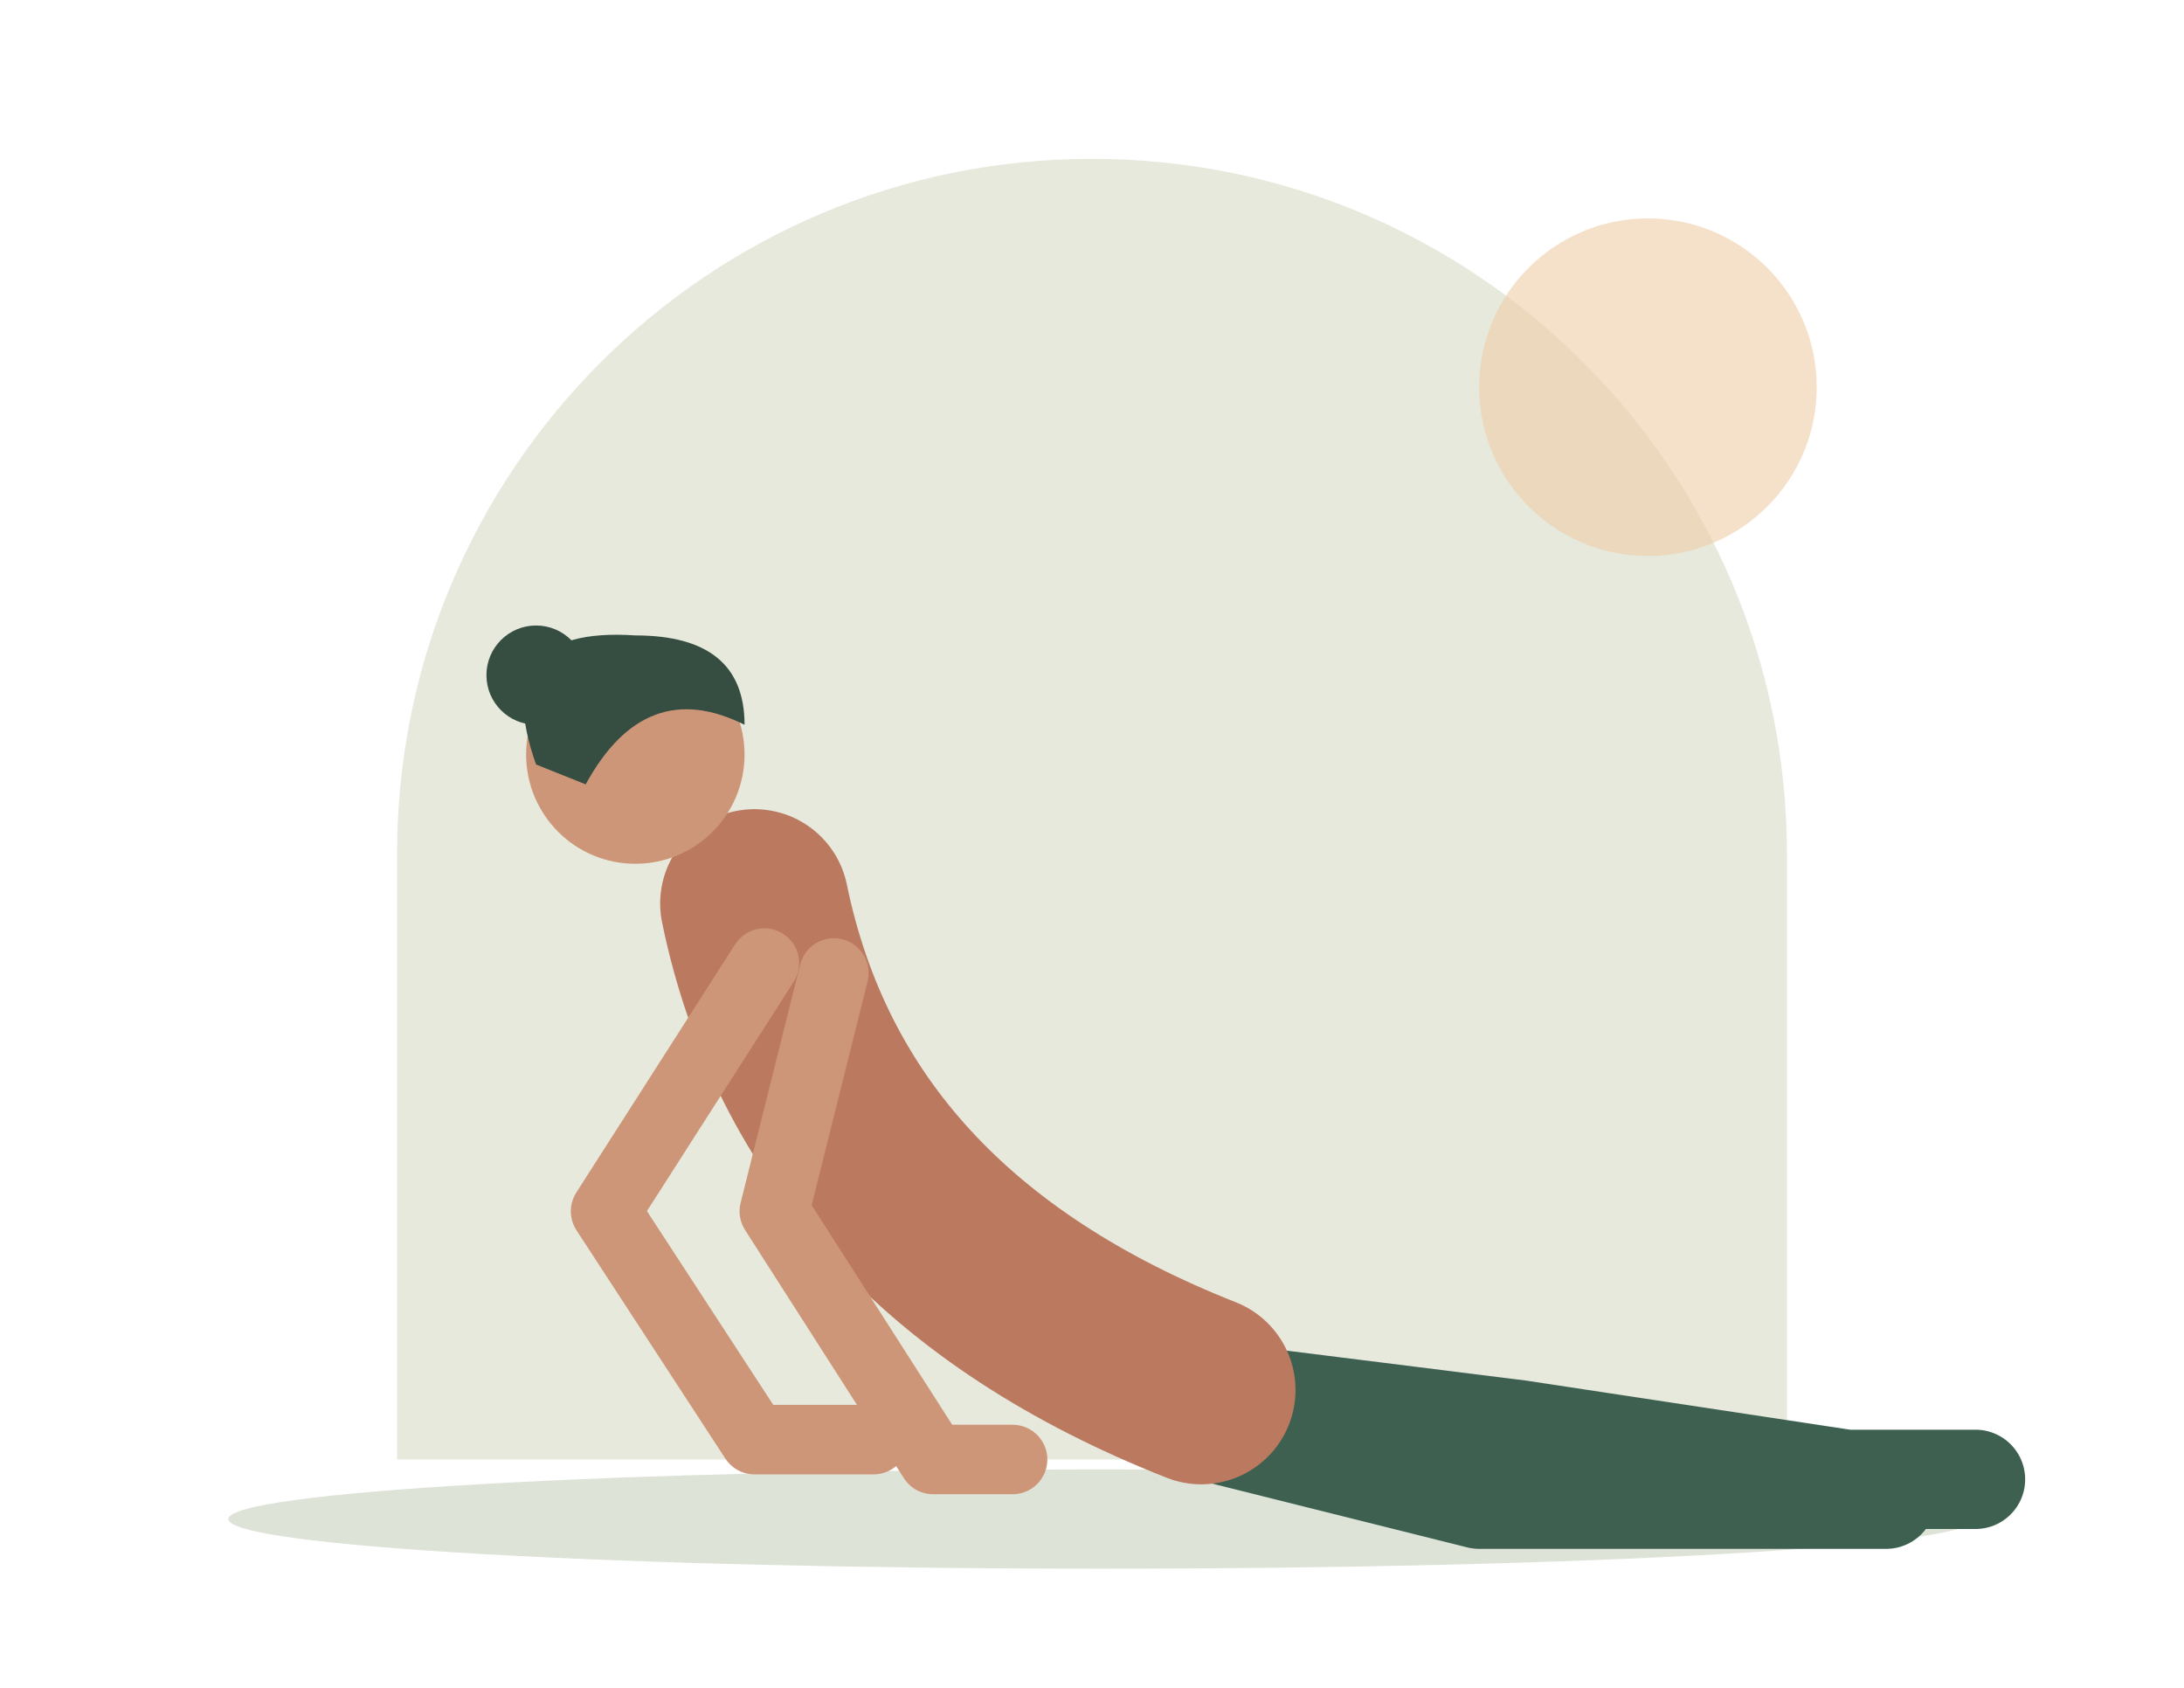
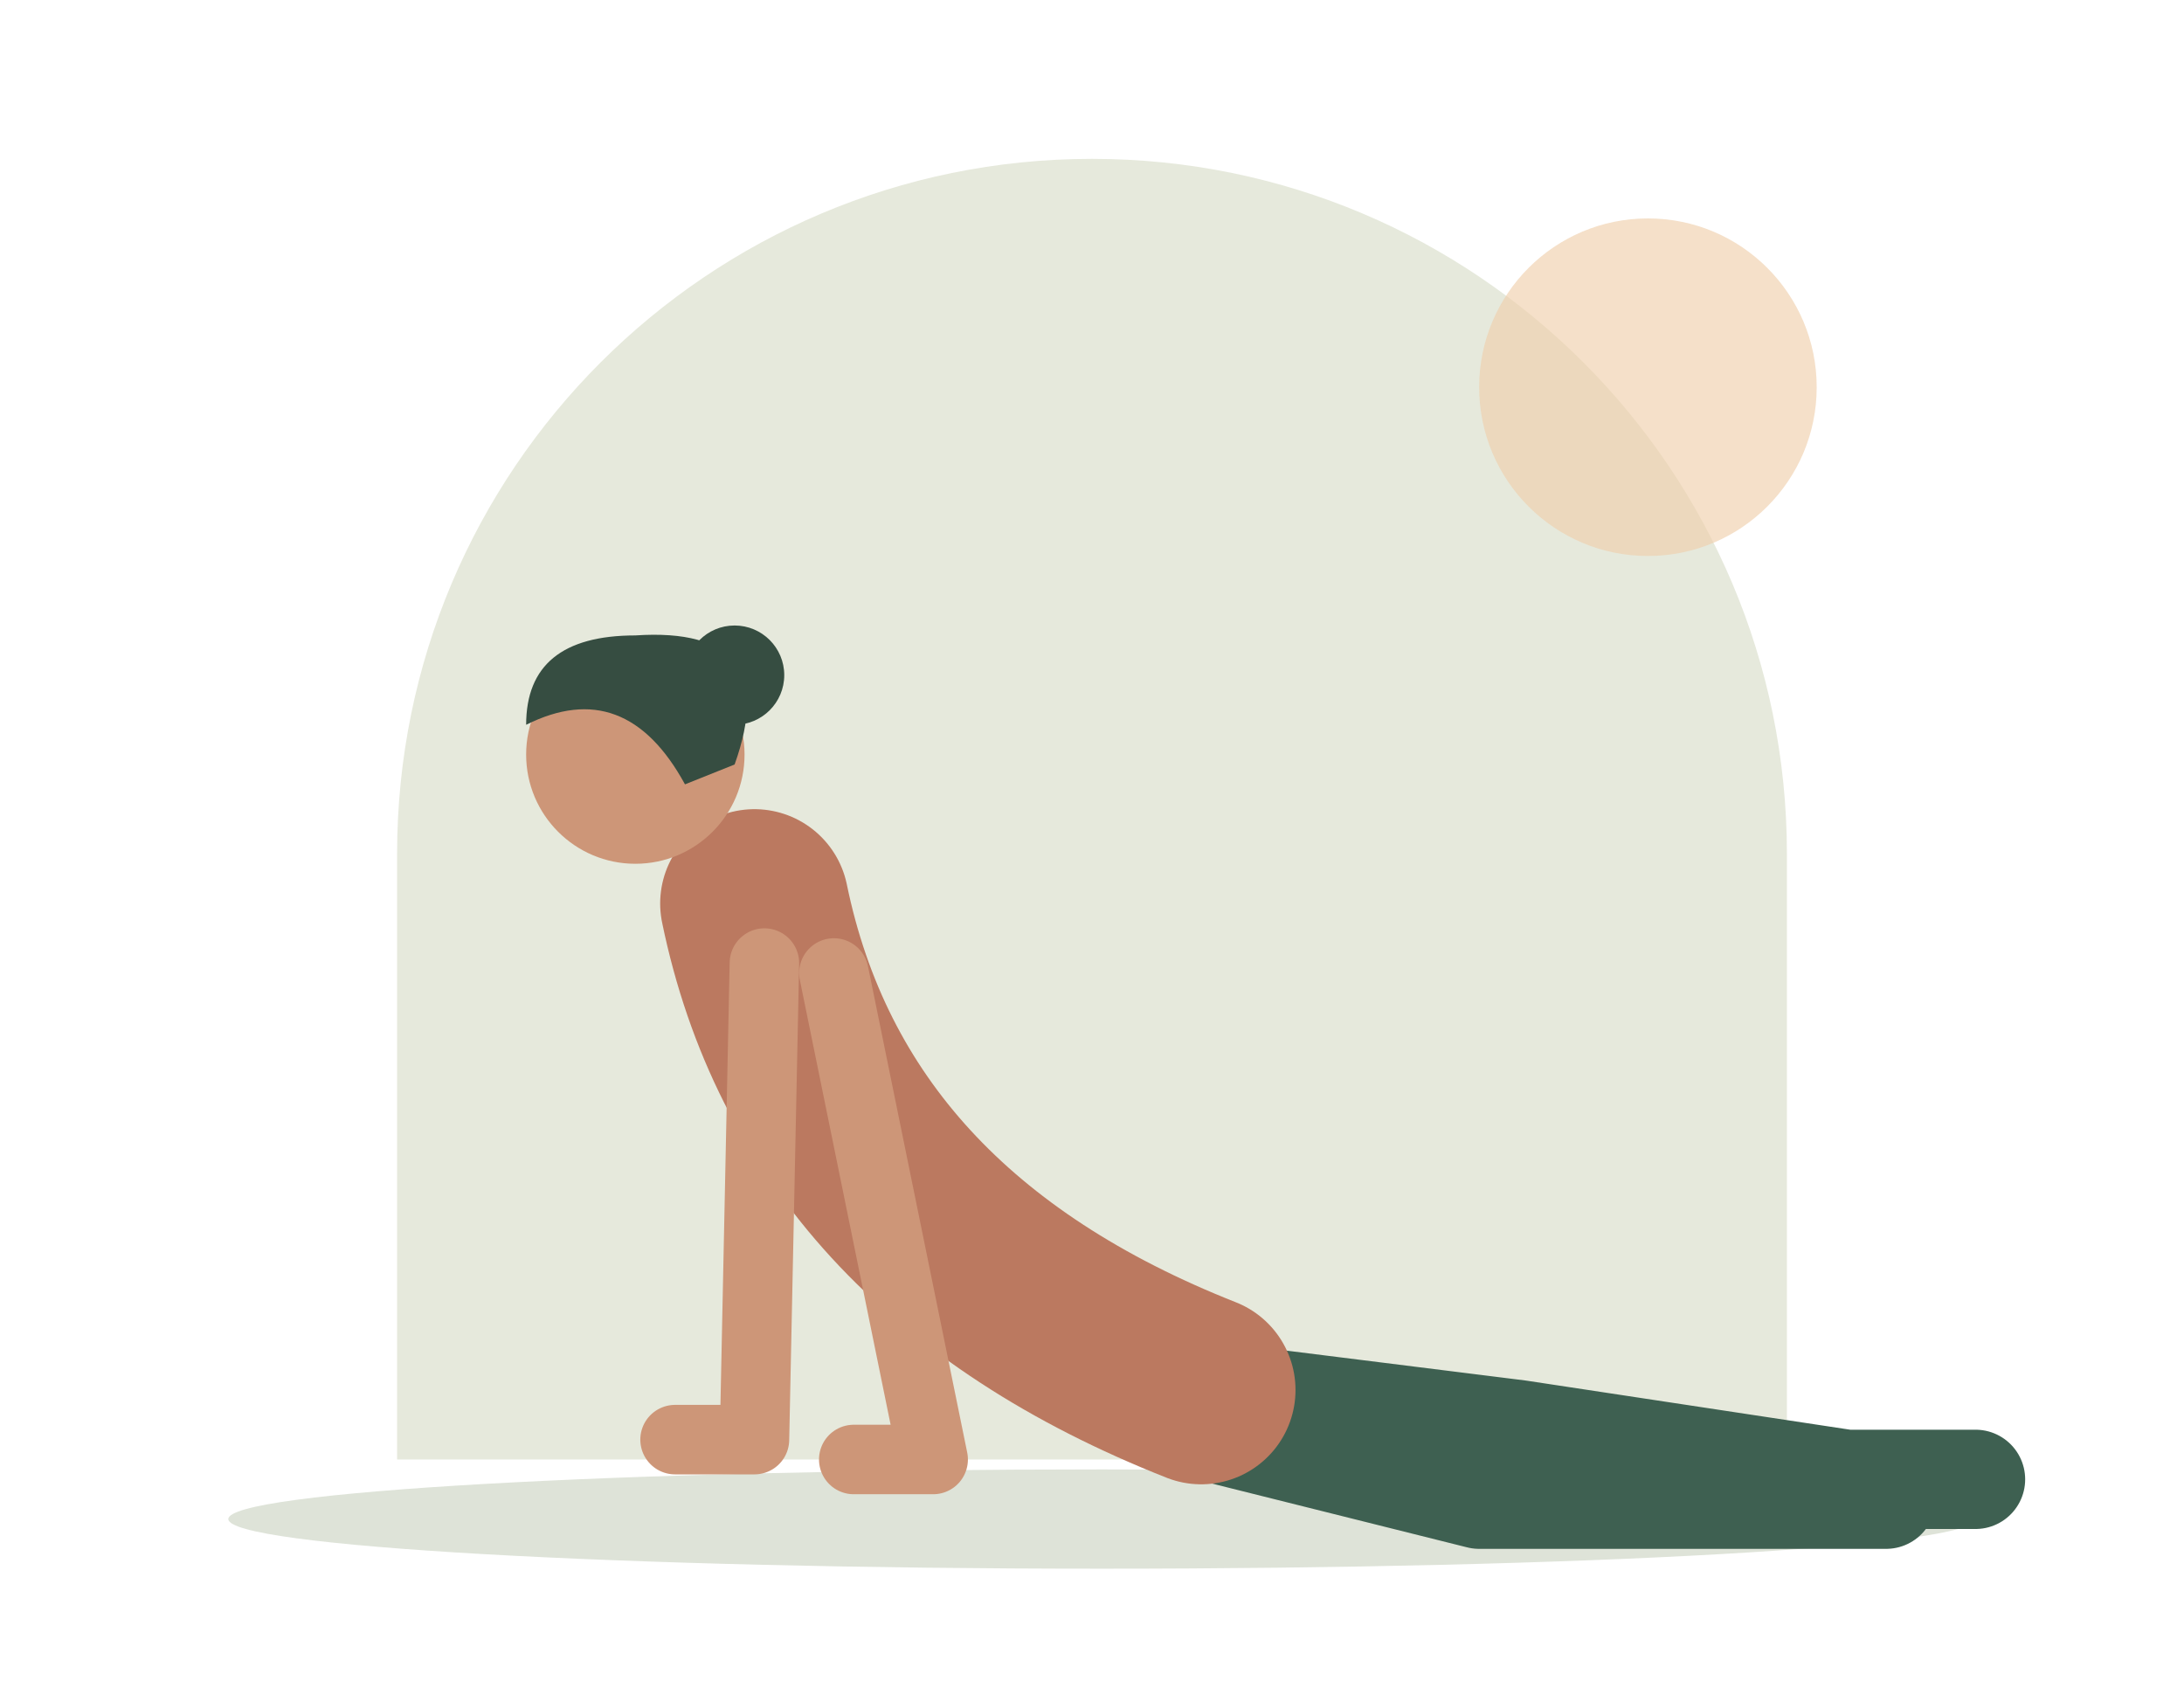
<svg xmlns="http://www.w3.org/2000/svg" width="440" height="340" viewBox="0 0 220 170">
  <path d="M40 147V86a70 70 0 0 1 140 0v61Z" fill="#e6e9dc" />
  <circle cx="166" cy="39" r="17" fill="#efcfac" opacity=".65" />
  <ellipse cx="111" cy="153" rx="88" ry="5" fill="#ccd4c3" opacity=".65" />
  <path d="M121 140 L153 144 L186 149 L199 149 M117 143 L149 151 L179 151 L190 151" stroke="#3e6051" stroke-width="10" fill="none" stroke-linecap="round" stroke-linejoin="round" />
  <path d="M76 91 Q83 125 121 140" stroke="#bb7960" stroke-width="19" fill="none" stroke-linecap="round" />
-   <path d="M77 97 L61 122 L76 145 L88 145 M84 98 L78 122 L94 147 L102 147" stroke="#cd9678" stroke-width="7" fill="none" stroke-linecap="round" stroke-linejoin="round" />
+   <path d="M77 97 L76 145 L68 145 M84 98 L94 147 L86 147" stroke="#cd9678" stroke-width="7" fill="none" stroke-linecap="round" stroke-linejoin="round" />
  <circle cx="64" cy="76" r="11" fill="#cd9678" />
-   <path d="M54 77 Q49 63 64 64 Q75 64 75 73 Q65 68 59 79Z" fill="#364d41" />
-   <circle cx="54" cy="68" r="5" fill="#364d41" />
+   <path d="M74 77 Q79 63 64 64 Q53 64 53 73 Q63 68 69 79Z" fill="#364d41" />
+   <circle cx="74" cy="68" r="5" fill="#364d41" />
</svg>
